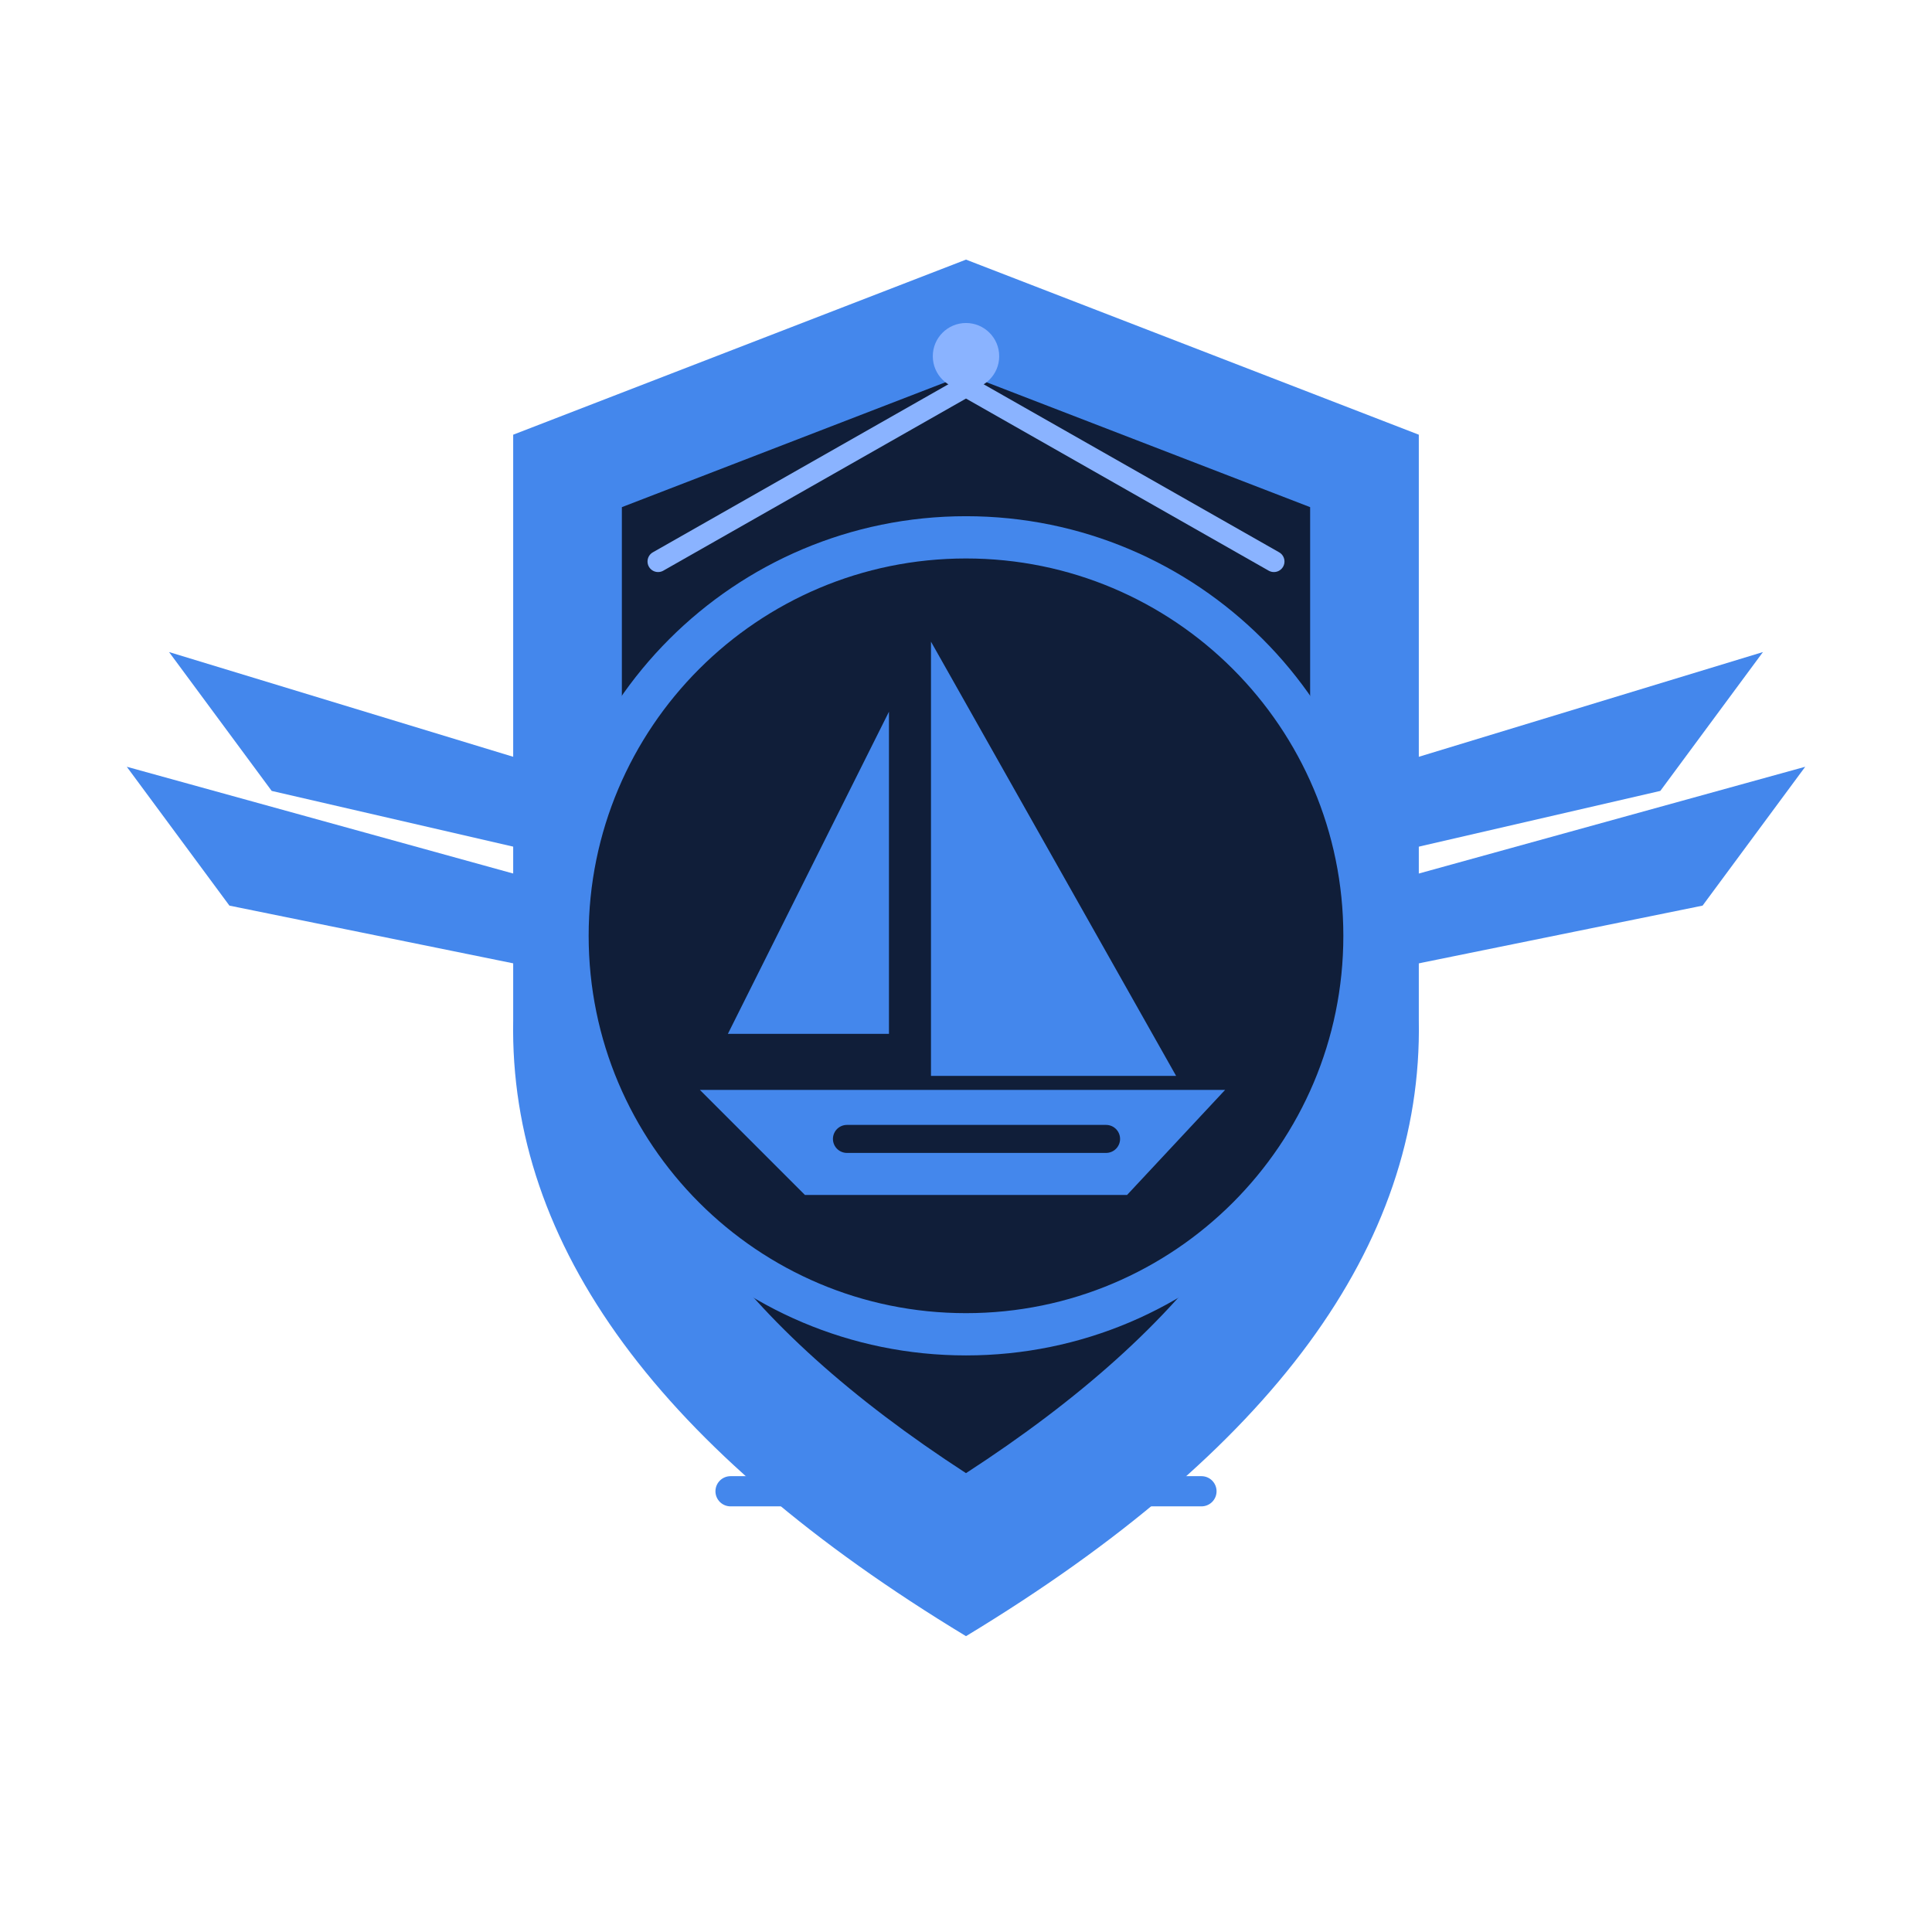
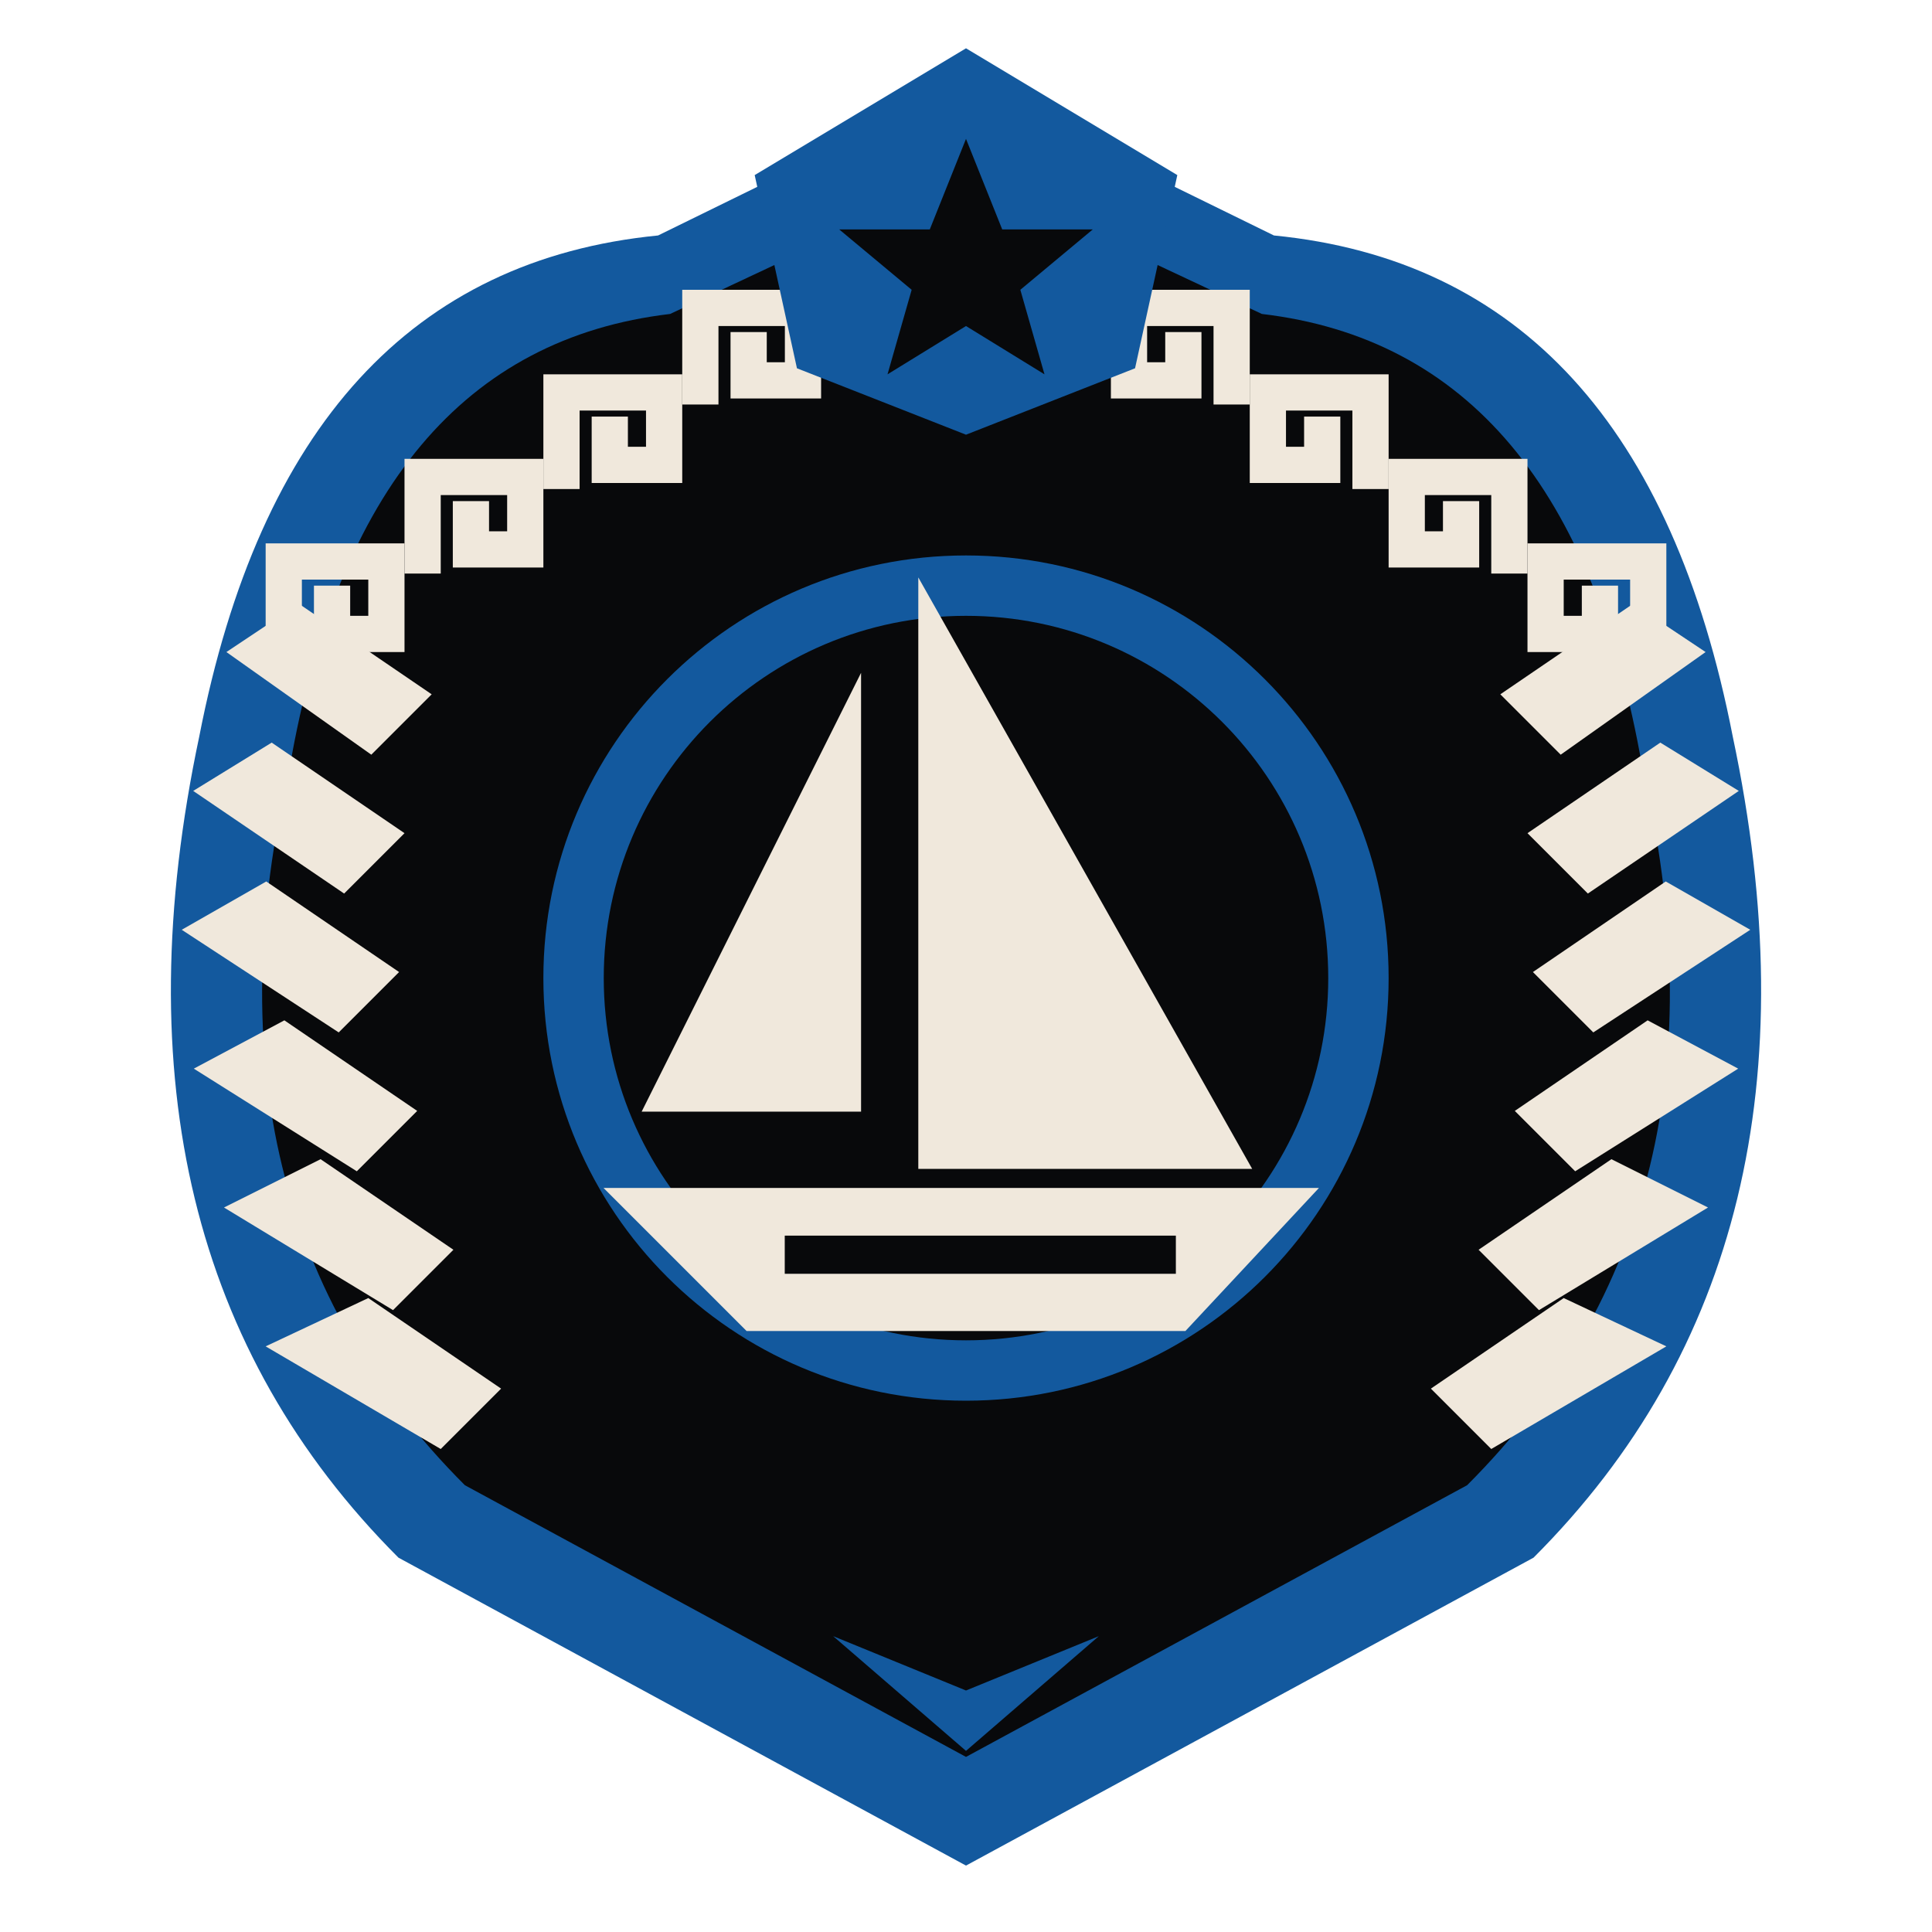
<svg xmlns="http://www.w3.org/2000/svg" width="320" height="320" viewBox="0 0 320 320">
-   <g stroke-linejoin="round" stroke-linecap="round">
-     <path d="M97 129L28 108L45 131L97 143Z" fill="#4487ec" />
-     <path d="M97 148L21 127L38 150L97 162Z" fill="#4487ec" />
-     <path d="M223 129L292 108L275 131L223 143Z" fill="#4487ec" />
-     <path d="M223 148L299 127L282 150L223 162Z" fill="#4487ec" />
-     <path d="M160 43L235 72V169Q236 225 160 271Q84 225 85 169V72Z" fill="#4487ec" />
-     <path d="M160 62L217 84V164Q217 207 160 244Q103 207 103 164V84Z" fill="#101e39" />
-     <path d="M109 93L160 64L211 93" fill="none" stroke="#8ab3ff" stroke-width="3.5" />
-     <path d="M121 247H199" stroke="#4487ec" stroke-width="5" />
-     <circle cx="160" cy="59" r="5.5" fill="#8ab3ff" />
-     <circle cx="160" cy="155" r="66" fill="#101e39" stroke="#4487ec" stroke-width="7" />
-     <g transform="translate(160 155) scale(1.16)">
-       <path d="M-5-42V20L30 20Z M-11-32L-34 14H-11Z" fill="#4487ec" />
-       <path d="M-38 22H37L23 37H-23Z" fill="#4487ec" />
-       <path d="M-17 29H20" stroke="#101e39" stroke-width="4" />
+   <g stroke-linecap="square" stroke-linejoin="miter">
+     <path d="M160 14L211 39Q272 45 287 122Q305 207 254 258L160 309L66 258Q15 207 33 122Q48 45 109 39Z" fill="#13599e" />
+     <path d="M160 29L209 52Q260 58 272 127Q289 200 243 246L160 291L77 246Q31 200 48 127Q60 58 111 52Z" fill="#08090b" />
+     <path d="M47 106v-13h17v12h-9v-5" fill="none" stroke="#f0e8dc" stroke-width="6" stroke-linecap="square" stroke-linejoin="miter" />
+     <path d="M70 92v-13h17v12h-9v-5" fill="none" stroke="#f0e8dc" stroke-width="6" stroke-linecap="square" stroke-linejoin="miter" />
+     <path d="M93 78v-13h17v12h-9v-5" fill="none" stroke="#f0e8dc" stroke-width="6" stroke-linecap="square" stroke-linejoin="miter" />
+     <path d="M116 64v-13h17v12h-9v-5" fill="none" stroke="#f0e8dc" stroke-width="6" stroke-linecap="square" stroke-linejoin="miter" />
+     <path d="M273 106v-13h-17v12h9v-5" fill="none" stroke="#f0e8dc" stroke-width="6" stroke-linecap="square" stroke-linejoin="miter" />
+     <path d="M250 92v-13h-17v12h9v-5" fill="none" stroke="#f0e8dc" stroke-width="6" stroke-linecap="square" stroke-linejoin="miter" />
+     <path d="M227 78v-13h-17v12h9v-5" fill="none" stroke="#f0e8dc" stroke-width="6" stroke-linecap="square" stroke-linejoin="miter" />
+     <path d="M204 64v-13h-17v12h9v-5" fill="none" stroke="#f0e8dc" stroke-width="6" stroke-linecap="square" stroke-linejoin="miter" />
+     <circle cx="160" cy="162" r="70" fill="#13599e" />
+     <circle cx="160" cy="162" r="60" fill="#08090b" />
+     <g transform="translate(160 162) scale(1.58)">
+       <path d="M-5-42V20L30 20Z M-11-32L-34 14H-11Z" fill="#f0e8dc" />
+       <path d="M-38 22H37L23 37H-23Z" fill="#f0e8dc" />
+       <path d="M-17 29H20" stroke="#08090b" stroke-width="4" />
    </g>
+     <polygon points="73.0,240 44.0,223 61.0,215 83.0,230" fill="#f0e8dc" />
+     <polygon points="65.1,217 37.1,200 53.1,192 75.1,207" fill="#f0e8dc" />
+     <polygon points="59.1,194 32.1,177 47.1,169 69.1,184" fill="#f0e8dc" />
+     <polygon points="56.1,171 30.1,154 44.1,146 66.1,161" fill="#f0e8dc" />
+     <polygon points="57.0,148 32.0,131 45.0,123 67.0,138" fill="#f0e8dc" />
+     <polygon points="61.5,125 37.5,108 49.5,100 71.5,115" fill="#f0e8dc" />
+     <polygon points="247.0,240 276.0,223 259.0,215 237.0,230" fill="#f0e8dc" />
+     <polygon points="254.9,217 282.9,200 266.9,192 244.9,207" fill="#f0e8dc" />
+     <polygon points="260.9,194 287.9,177 272.9,169 250.9,184" fill="#f0e8dc" />
+     <polygon points="263.9,171 289.9,154 275.9,146 253.9,161" fill="#f0e8dc" />
+     <polygon points="263.0,148 288.0,131 275.0,123 253.0,138" fill="#f0e8dc" />
+     <polygon points="258.5,125 282.5,108 270.5,100 248.5,115" fill="#f0e8dc" />
+     <path d="M125 29L160 8L195 29L188 61L160 72L132 61Z" fill="#13599e" />
+     <path d="M160 23L166 38L181 38L169 48L173 62L160 54L147 62L151 48L139 38L154 38Z" fill="#08090b" />
+     <path d="M138 271L160 290L182 271L160 280Z" fill="#13599e" />
  </g>
</svg>
